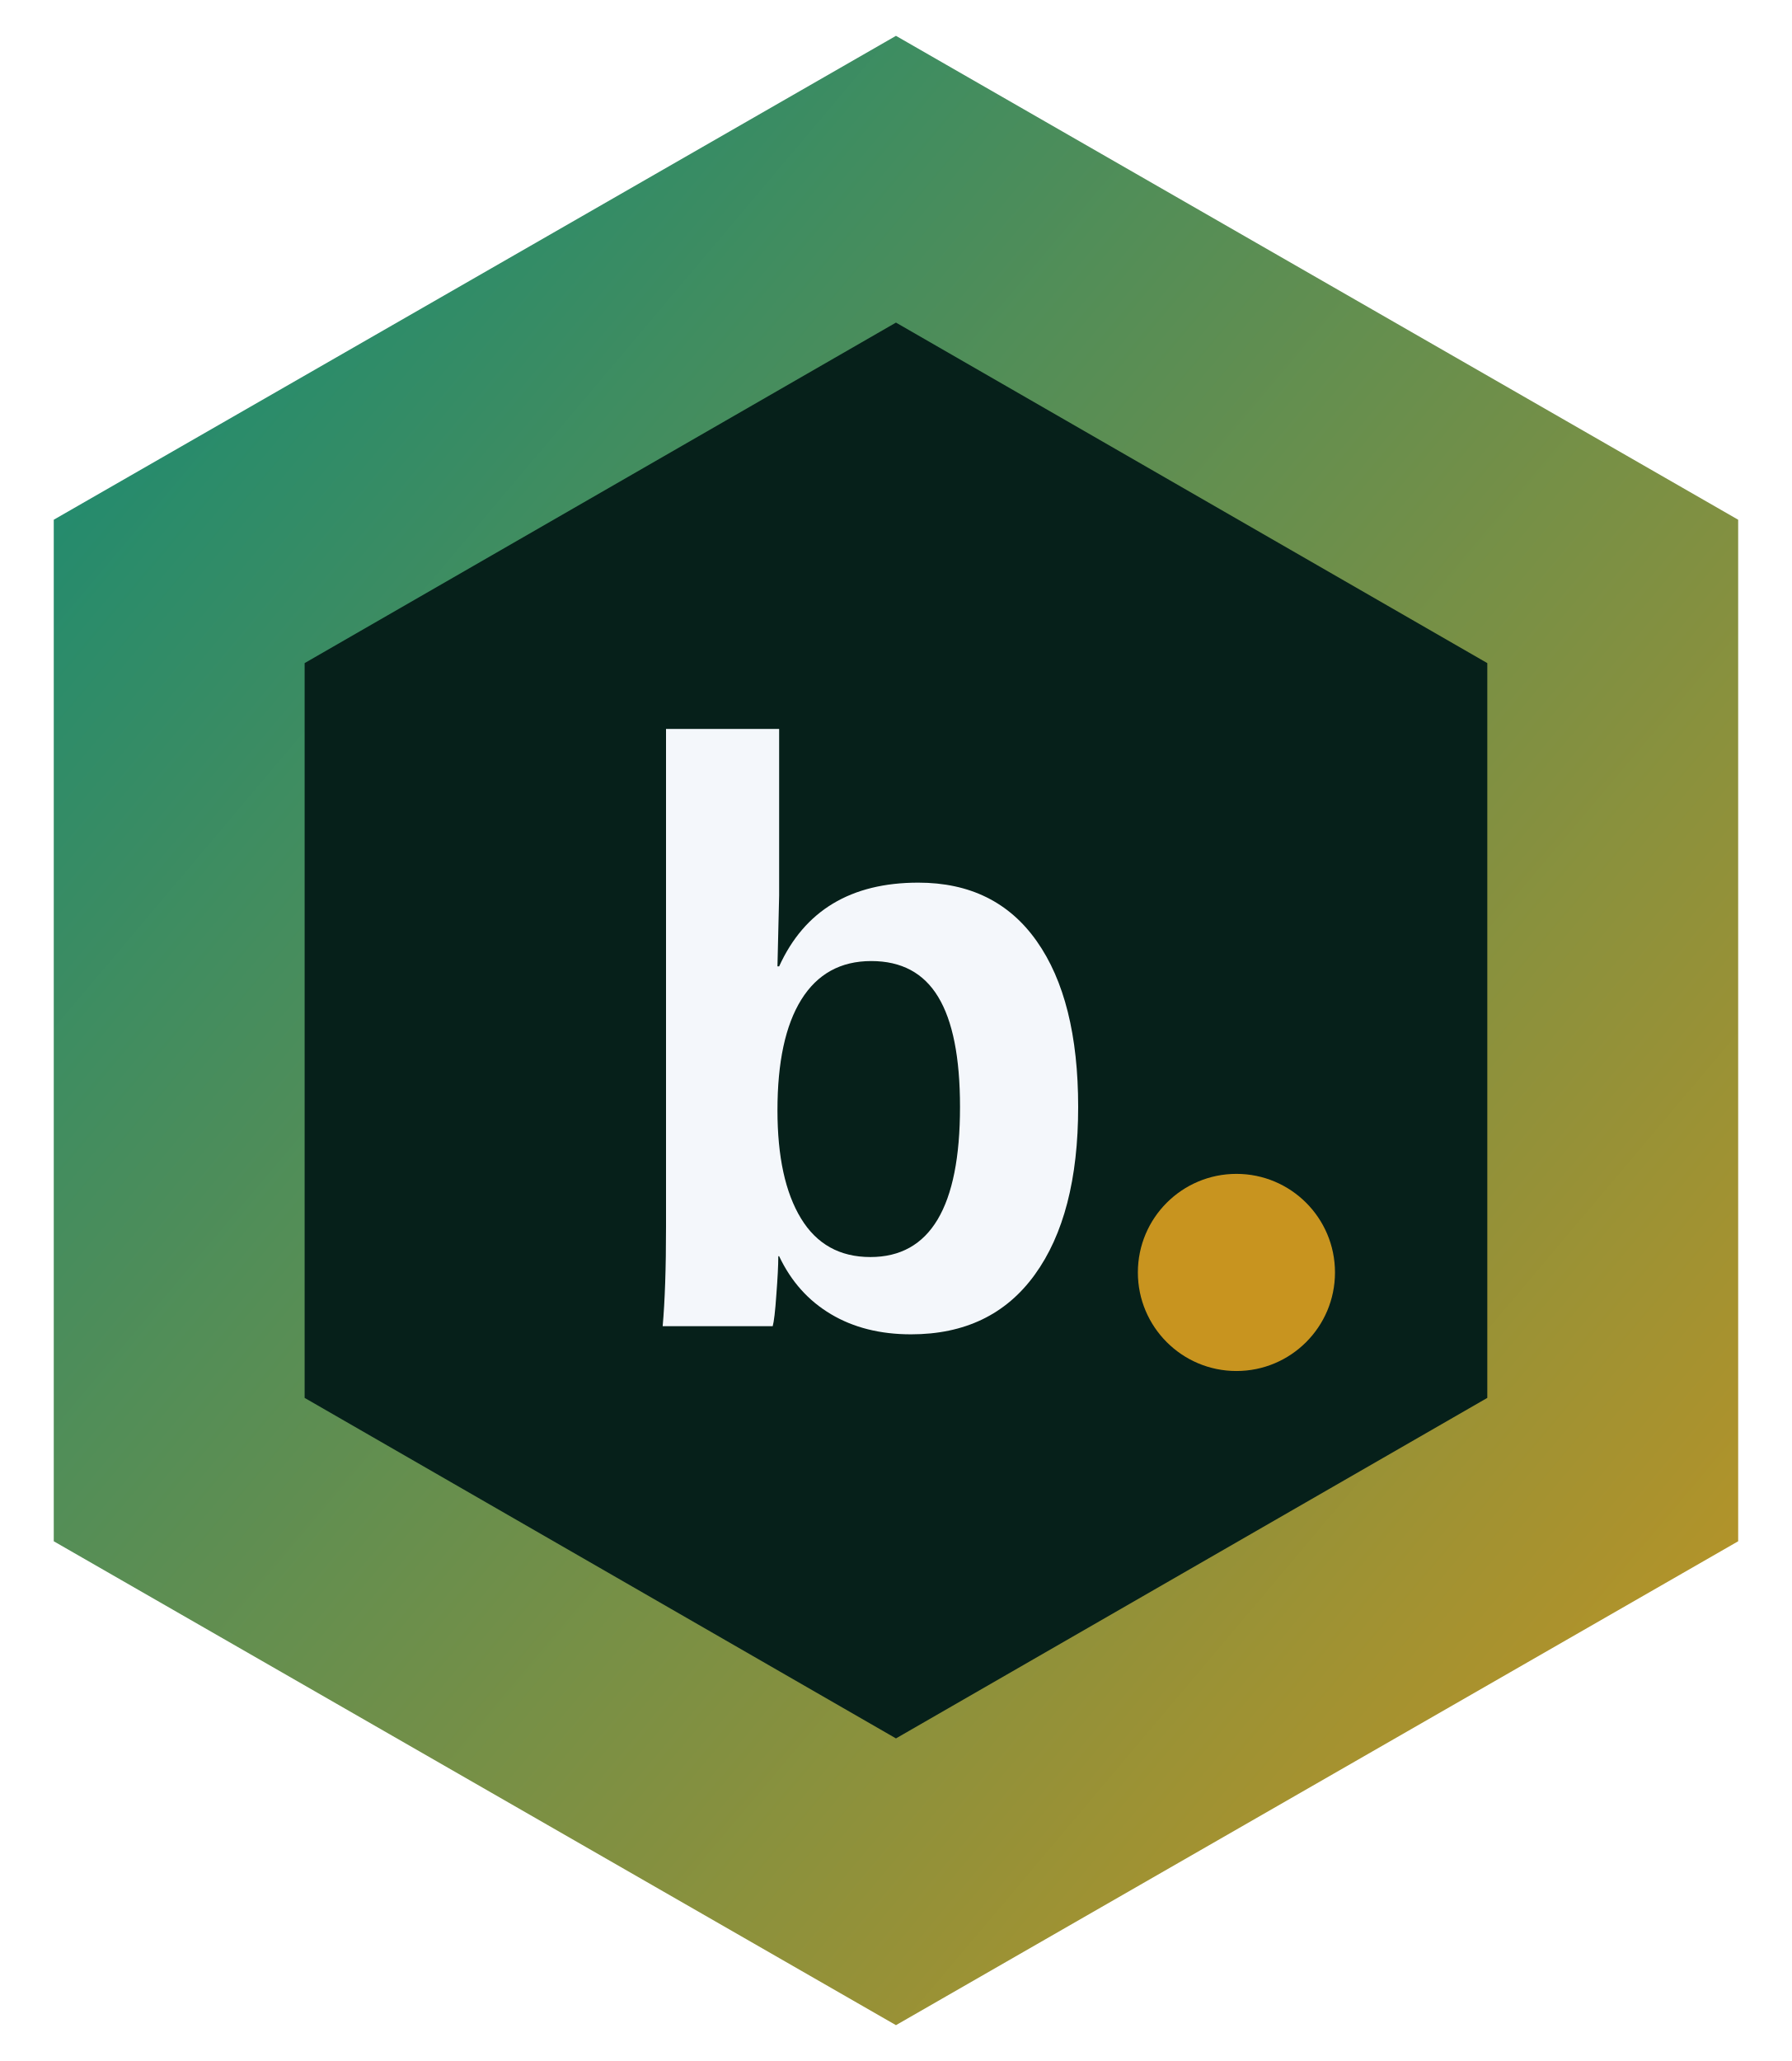
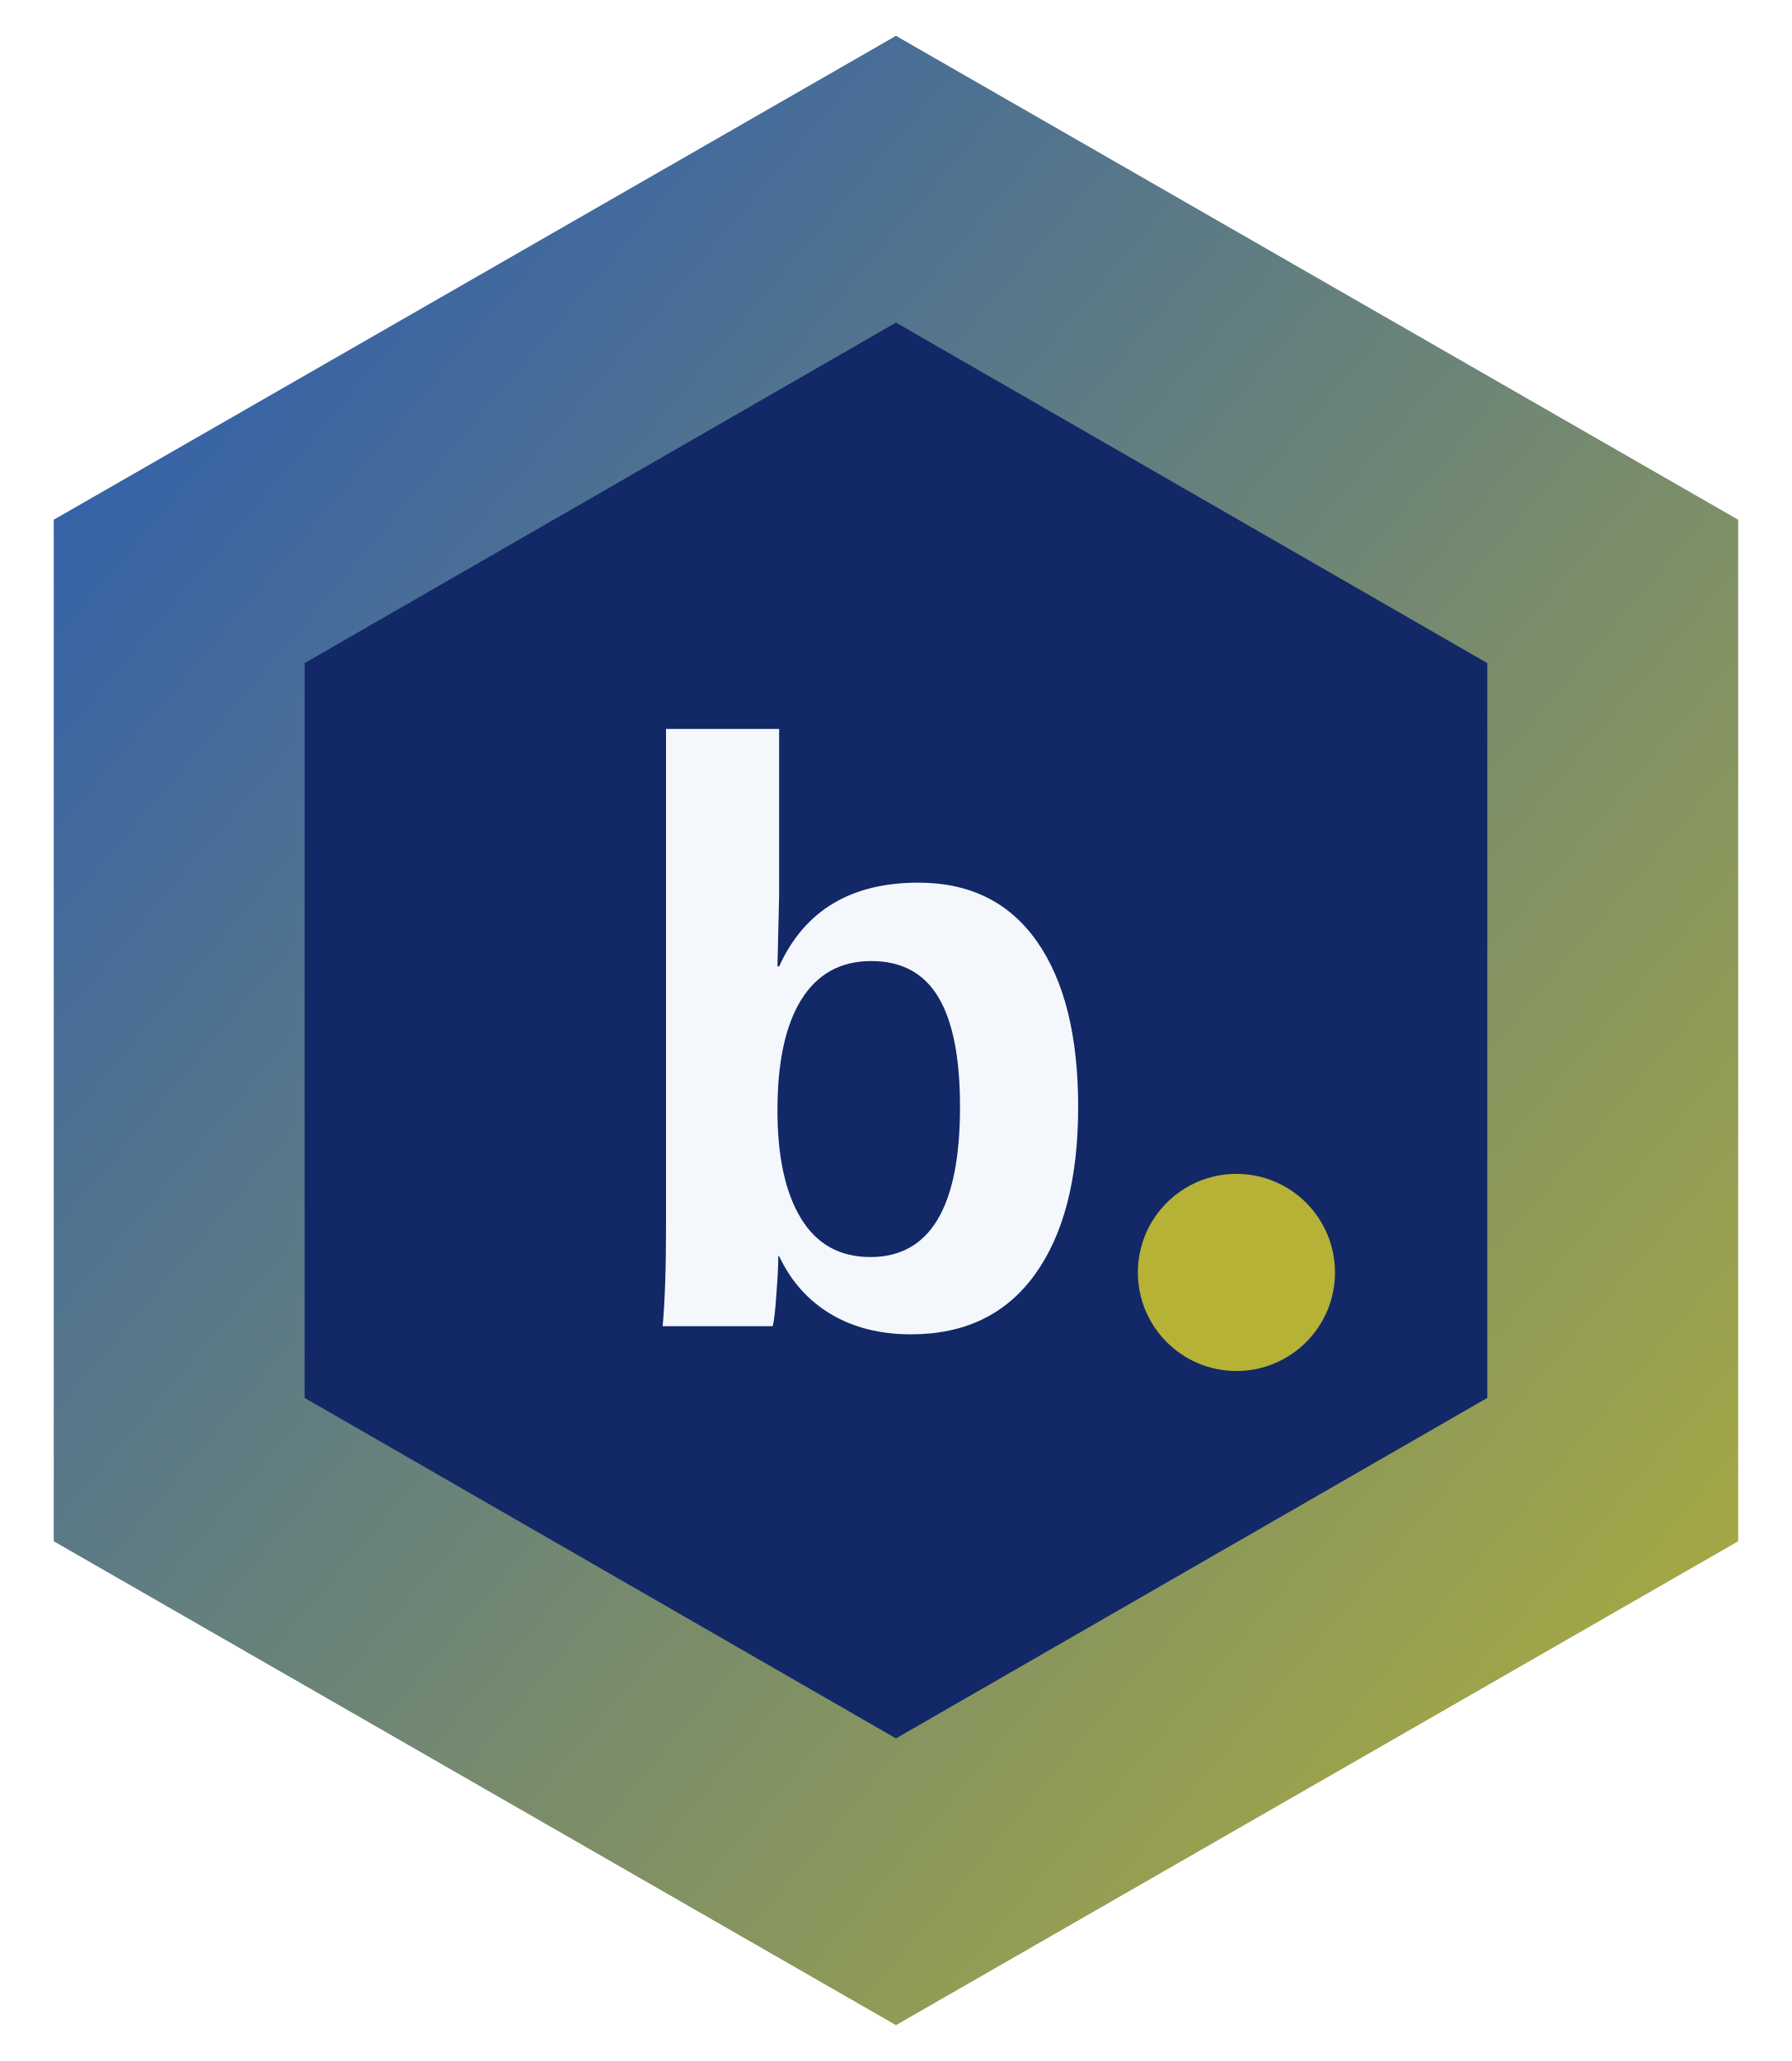
<svg xmlns="http://www.w3.org/2000/svg" viewBox="0 0 100 115">
  <defs>
    <linearGradient id="g" x1="0" y1="0" x2="1" y2="1">
-       <stop offset="0" stop-color="#0E8A78" />
-       <stop offset="1" stop-color="#C8941F" />
+       <stop offset="0" stop-color="#2457B8" />
+       <stop offset="1" stop-color="#B5B235" />
    </linearGradient>
  </defs>
  <polygon points="50,2 97,29 97,86 50,113 3,86 3,29" fill="url(#g)" />
-   <polygon points="50,18 83,37 83,78 50,97 17,78 17,37" fill="#06201A" />
+   <polygon points="50,18 83,37 83,78 50,97 17,78 17,37" fill="#122867" />
  <text x="48" y="74" text-anchor="middle" font-family="Calibri,Carlito,Arial" font-weight="700" font-size="46" fill="#F4F7FB">b</text>
-   <circle cx="69" cy="71" r="5.5" fill="#C8941F" />
+   <circle cx="69" cy="71" r="5.5" fill="#B5B235" />
</svg>
